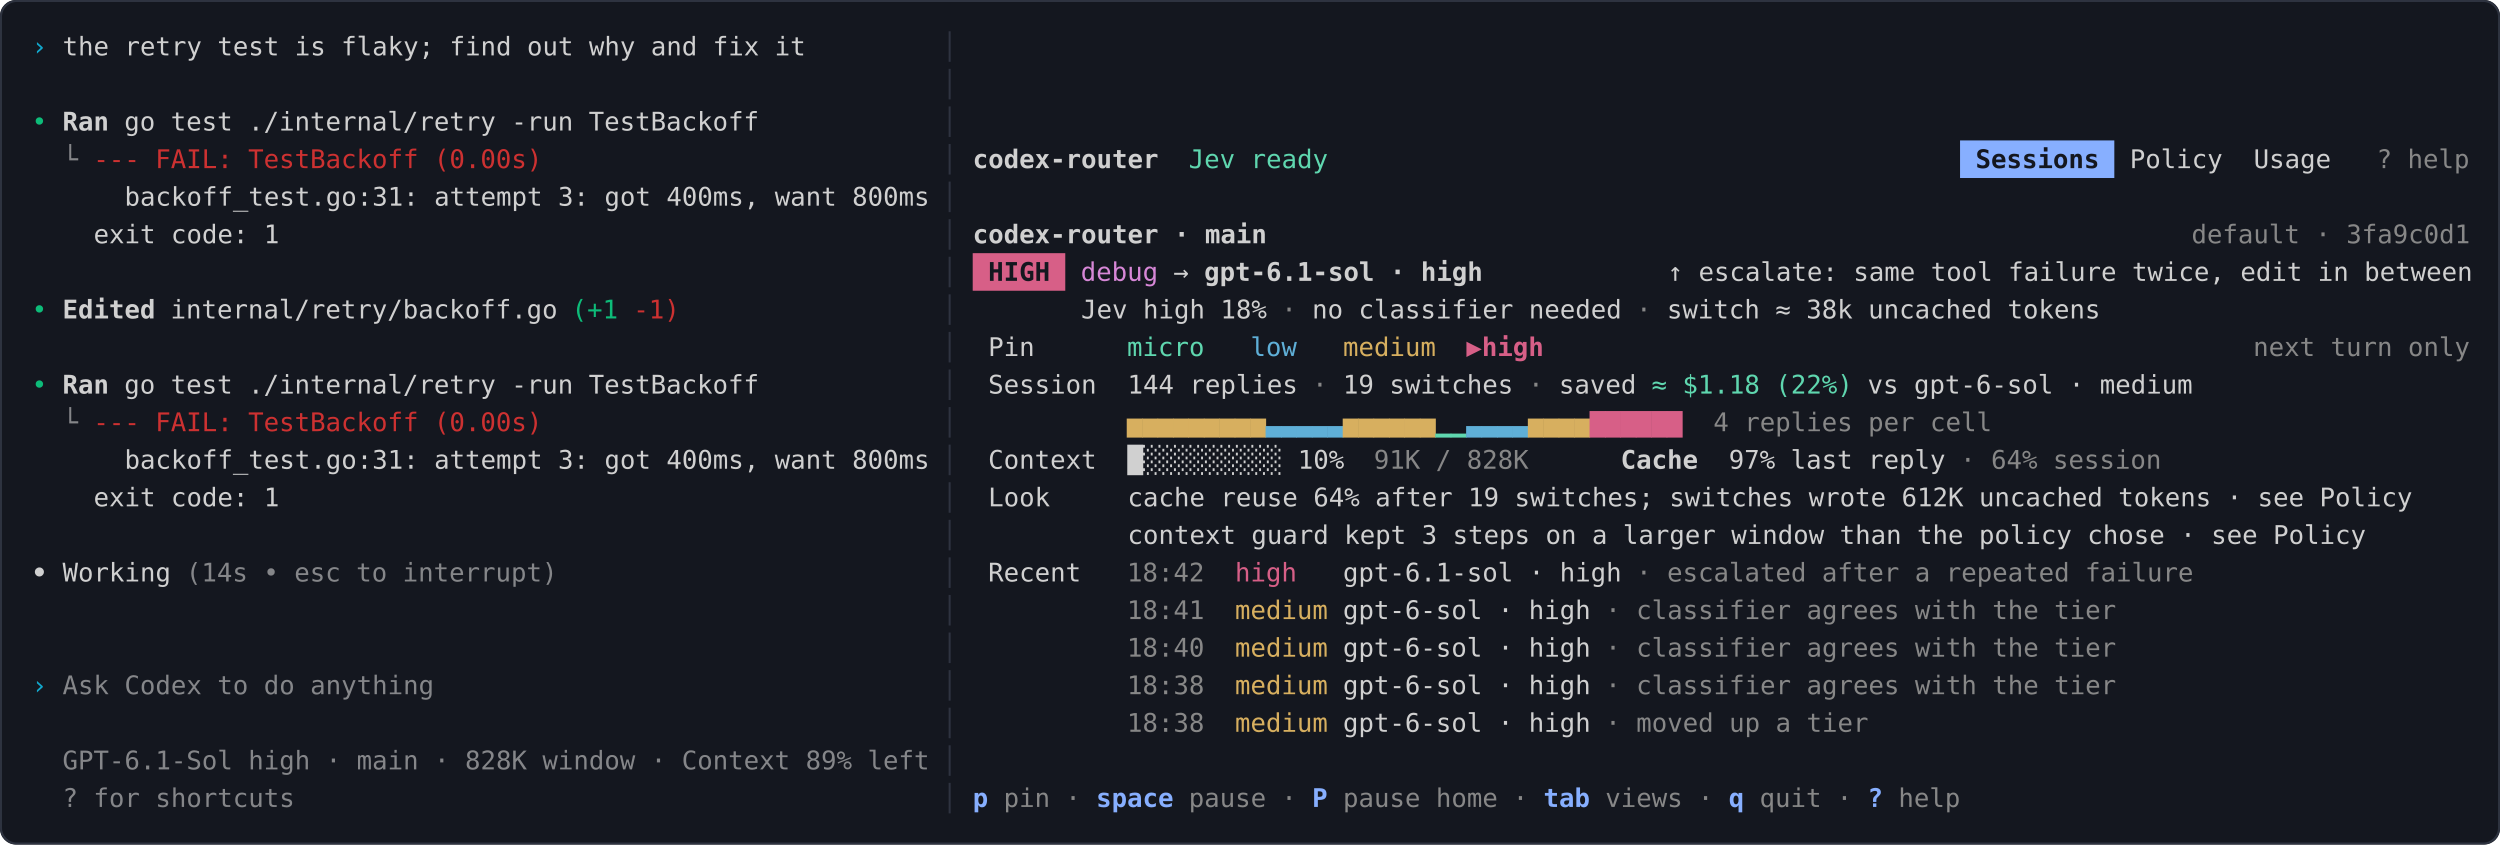
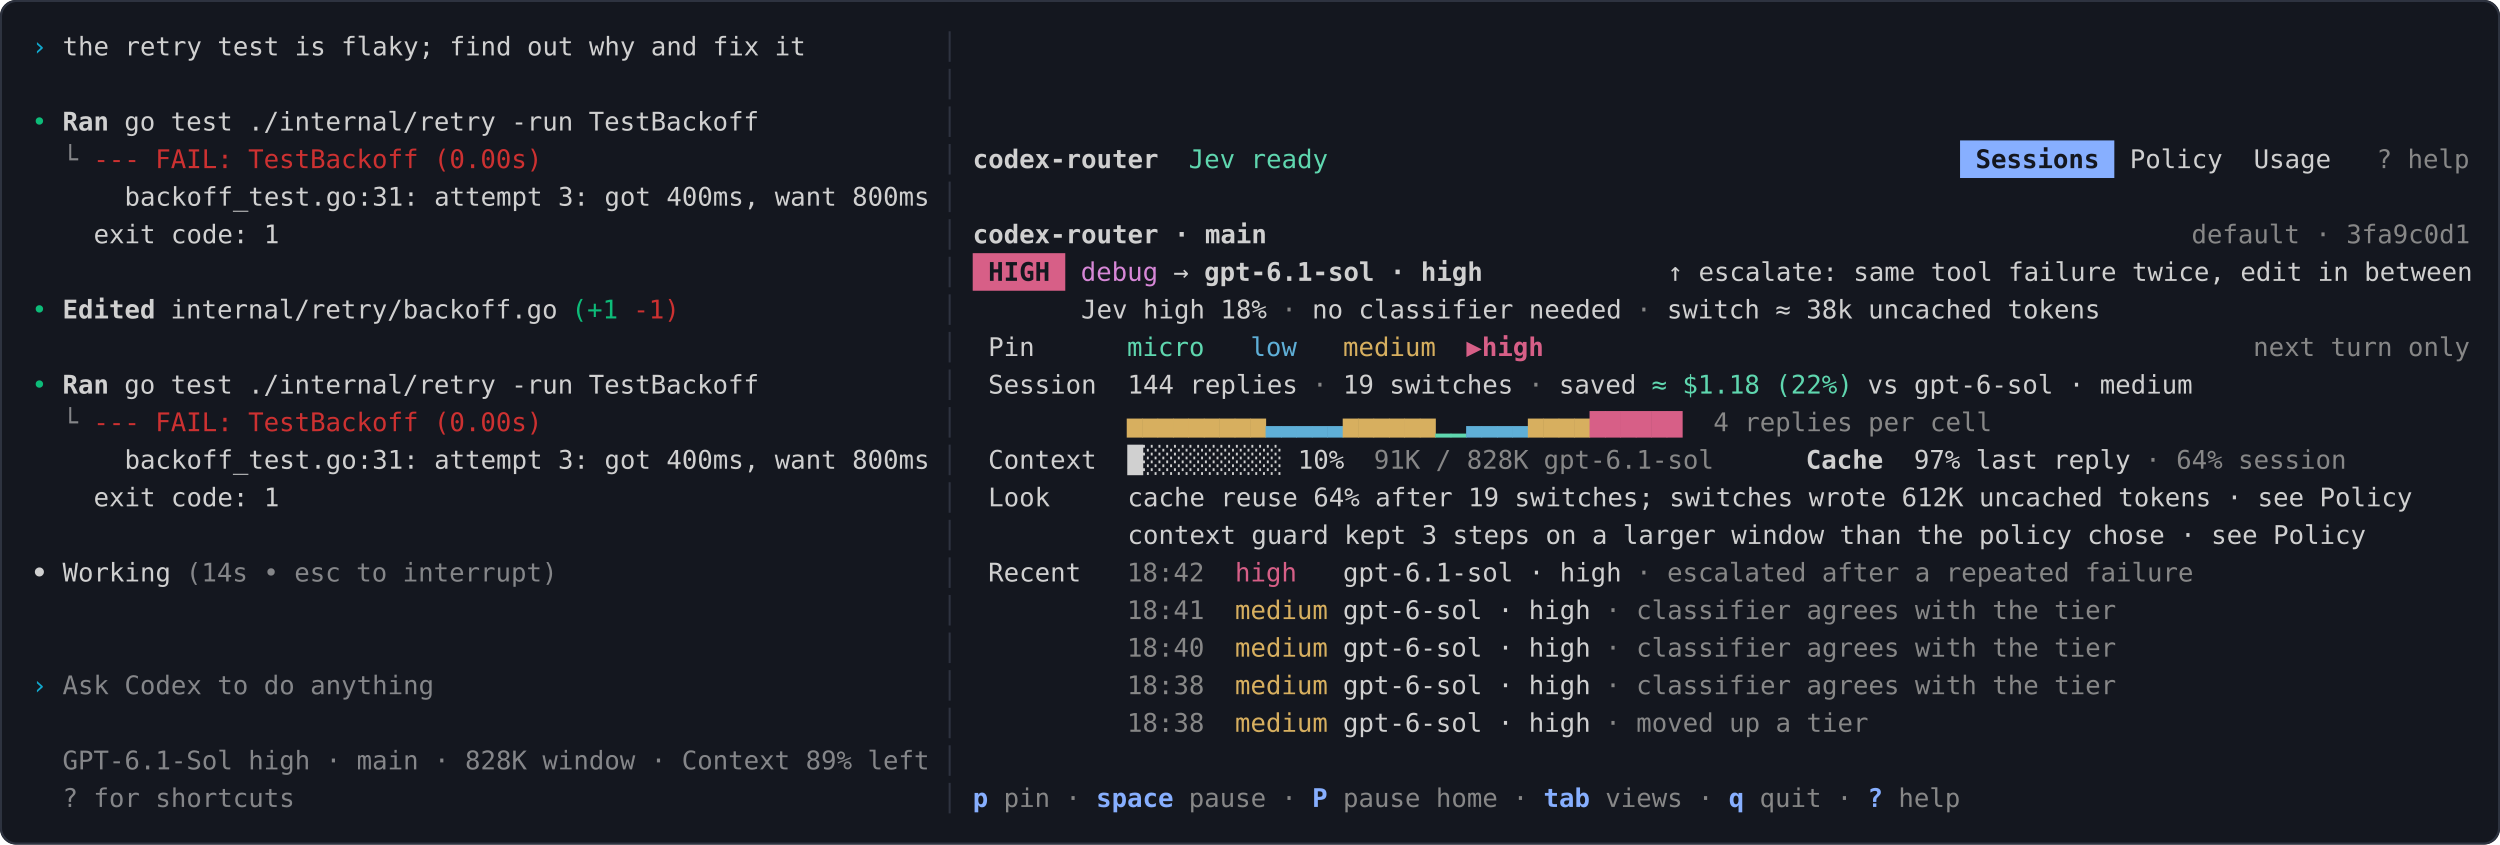
<svg xmlns="http://www.w3.org/2000/svg" viewBox="0 0 1264 427" width="1264" height="427" role="img" aria-labelledby="title desc">
  <style>text { font-family: ui-monospace, SFMono-Regular, Menlo, Consolas, 'DejaVu Sans Mono', monospace; font-size: 13px; }</style>
  <rect width="1264" height="427" rx="8" fill="#14171f" />
  <rect x="0.5" y="0.5" width="1263" height="426" rx="8" fill="none" stroke="#2e3340" />
  <text x="16.0" y="28.0" fill="#11a8cd" xml:space="preserve">›</text>
  <text x="23.8" y="28.0" fill="#d0d0d0" xml:space="preserve"> the retry test is flaky; find out why and fix it</text>
  <text x="468.4" y="28.0" fill="#2e3340" xml:space="preserve"> │ </text>
  <text x="468.4" y="47.0" fill="#2e3340" xml:space="preserve"> │ </text>
  <text x="16.0" y="66.0" fill="#0dbc79" xml:space="preserve">•</text>
  <text x="31.6" y="66.0" fill="#d0d0d0" font-weight="700" xml:space="preserve">Ran</text>
  <text x="55.0" y="66.0" fill="#d0d0d0" xml:space="preserve"> go test ./internal/retry -run TestBackoff</text>
  <text x="468.4" y="66.0" fill="#2e3340" xml:space="preserve"> │ </text>
  <text x="31.6" y="85.0" fill="#d0d0d0" opacity="0.6" xml:space="preserve">└</text>
  <text x="47.2" y="85.0" fill="#cd3131" xml:space="preserve">--- FAIL: TestBackoff (0.00s)</text>
  <text x="468.4" y="85.0" fill="#2e3340" xml:space="preserve"> │ </text>
  <text x="491.8" y="85.0" fill="#d0d0d0" font-weight="700" xml:space="preserve">codex-router</text>
  <text x="601.0" y="85.0" fill="#5fd7af" xml:space="preserve">Jev ready</text>
  <rect x="991.0" y="71.0" width="78.0" height="19" fill="#87afff" />
  <text x="991.0" y="85.0" fill="#14171f" font-weight="700" xml:space="preserve"> Sessions </text>
  <text x="1069.0" y="85.0" fill="#d0d0d0" xml:space="preserve"> Policy  Usage   </text>
  <text x="1201.6" y="85.0" fill="#878787" xml:space="preserve">? help</text>
  <text x="16.0" y="104.0" fill="#d0d0d0" xml:space="preserve">      backoff_test.go:31: attempt 3: got 400ms, want 800ms</text>
  <text x="468.4" y="104.0" fill="#2e3340" xml:space="preserve"> │ </text>
  <text x="16.0" y="123.0" fill="#d0d0d0" xml:space="preserve">    exit code: 1</text>
  <text x="468.4" y="123.0" fill="#2e3340" xml:space="preserve"> │ </text>
  <text x="491.8" y="123.0" fill="#d0d0d0" font-weight="700" xml:space="preserve">codex-router · main</text>
  <text x="1108.0" y="123.0" fill="#878787" xml:space="preserve">default · 3fa9c0d1</text>
  <text x="468.4" y="142.0" fill="#2e3340" xml:space="preserve"> │ </text>
  <rect x="491.8" y="128.0" width="46.8" height="19" fill="#d75f87" />
  <text x="491.8" y="142.0" fill="#14171f" font-weight="700" xml:space="preserve"> HIGH </text>
  <text x="546.4" y="142.0" fill="#d787d7" xml:space="preserve">debug</text>
  <text x="585.4" y="142.0" fill="#d0d0d0" xml:space="preserve"> → </text>
  <text x="608.8" y="142.0" fill="#d0d0d0" font-weight="700" xml:space="preserve">gpt-6.1-sol · high</text>
  <text x="749.2" y="142.0" fill="#d0d0d0" xml:space="preserve">            ↑ escalate: same tool failure twice, edit in between</text>
  <text x="16.0" y="161.0" fill="#0dbc79" xml:space="preserve">•</text>
  <text x="31.6" y="161.0" fill="#d0d0d0" font-weight="700" xml:space="preserve">Edited</text>
  <text x="78.4" y="161.0" fill="#d0d0d0" xml:space="preserve"> internal/retry/backoff.go </text>
  <text x="289.0" y="161.0" fill="#0dbc79" xml:space="preserve">(+1</text>
  <text x="320.2" y="161.0" fill="#cd3131" xml:space="preserve">-1)</text>
  <text x="468.4" y="161.0" fill="#2e3340" xml:space="preserve"> │ </text>
  <text x="491.8" y="161.0" fill="#d0d0d0" xml:space="preserve">       Jev high 18%</text>
  <text x="640.0" y="161.0" fill="#878787" xml:space="preserve"> · </text>
  <text x="663.4" y="161.0" fill="#d0d0d0" xml:space="preserve">no classifier needed</text>
  <text x="819.4" y="161.0" fill="#878787" xml:space="preserve"> · </text>
  <text x="842.8" y="161.0" fill="#d0d0d0" xml:space="preserve">switch ≈ 38k uncached tokens</text>
  <text x="468.4" y="180.0" fill="#2e3340" xml:space="preserve"> │ </text>
  <text x="491.8" y="180.0" fill="#d0d0d0" xml:space="preserve"> Pin     </text>
  <text x="562.0" y="180.0" fill="#5fd7af" xml:space="preserve"> micro  </text>
  <text x="624.4" y="180.0" fill="#5fafd7" xml:space="preserve"> low  </text>
  <text x="671.2" y="180.0" fill="#d7af5f" xml:space="preserve"> medium  </text>
  <text x="741.4" y="180.0" fill="#d75f87" font-weight="700" xml:space="preserve">▶high  </text>
  <text x="1139.2" y="180.0" fill="#878787" xml:space="preserve">next turn only</text>
  <text x="16.0" y="199.0" fill="#0dbc79" xml:space="preserve">•</text>
  <text x="31.6" y="199.0" fill="#d0d0d0" font-weight="700" xml:space="preserve">Ran</text>
  <text x="55.0" y="199.0" fill="#d0d0d0" xml:space="preserve"> go test ./internal/retry -run TestBackoff</text>
  <text x="468.4" y="199.0" fill="#2e3340" xml:space="preserve"> │ </text>
  <text x="491.8" y="199.0" fill="#d0d0d0" xml:space="preserve"> Session  144 replies</text>
  <text x="655.6" y="199.0" fill="#878787" xml:space="preserve"> · </text>
  <text x="679.0" y="199.0" fill="#d0d0d0" xml:space="preserve">19 switches</text>
  <text x="764.8" y="199.0" fill="#878787" xml:space="preserve"> · </text>
  <text x="788.2" y="199.0" fill="#d0d0d0" xml:space="preserve">saved </text>
  <text x="835.0" y="199.0" fill="#5fd7af" xml:space="preserve">≈ $1.18 (22%)</text>
  <text x="936.4" y="199.0" fill="#d0d0d0" xml:space="preserve"> vs gpt-6-sol · medium</text>
  <text x="31.6" y="218.0" fill="#d0d0d0" opacity="0.6" xml:space="preserve">└</text>
  <text x="47.2" y="218.0" fill="#cd3131" xml:space="preserve">--- FAIL: TestBackoff (0.00s)</text>
  <text x="468.4" y="218.0" fill="#2e3340" xml:space="preserve"> │ </text>
  <text x="569.8" y="218.0" fill="#d7af5f" xml:space="preserve">▅</text>
  <text x="577.6" y="218.0" fill="#d7af5f" xml:space="preserve">▅</text>
  <text x="585.4" y="218.0" fill="#d7af5f" xml:space="preserve">▅</text>
  <text x="593.2" y="218.0" fill="#d7af5f" xml:space="preserve">▅</text>
  <text x="601.0" y="218.0" fill="#d7af5f" xml:space="preserve">▅</text>
  <text x="608.8" y="218.0" fill="#d7af5f" xml:space="preserve">▅</text>
  <text x="616.6" y="218.0" fill="#d7af5f" xml:space="preserve">▅</text>
  <text x="624.4" y="218.0" fill="#d7af5f" xml:space="preserve">▅</text>
  <text x="632.2" y="218.0" fill="#d7af5f" xml:space="preserve">▅</text>
  <text x="640.0" y="218.0" fill="#5fafd7" xml:space="preserve">▃</text>
  <text x="647.8" y="218.0" fill="#5fafd7" xml:space="preserve">▃</text>
  <text x="655.6" y="218.0" fill="#5fafd7" xml:space="preserve">▃</text>
  <text x="663.4" y="218.0" fill="#5fafd7" xml:space="preserve">▃</text>
  <text x="671.2" y="218.0" fill="#5fafd7" xml:space="preserve">▃</text>
  <text x="679.0" y="218.0" fill="#d7af5f" xml:space="preserve">▅</text>
  <text x="686.8" y="218.0" fill="#d7af5f" xml:space="preserve">▅</text>
  <text x="694.6" y="218.0" fill="#d7af5f" xml:space="preserve">▅</text>
  <text x="702.4" y="218.0" fill="#d7af5f" xml:space="preserve">▅</text>
  <text x="710.2" y="218.0" fill="#d7af5f" xml:space="preserve">▅</text>
  <text x="718.0" y="218.0" fill="#d7af5f" xml:space="preserve">▅</text>
  <text x="725.8" y="218.0" fill="#5fd7af" xml:space="preserve">▁</text>
  <text x="733.6" y="218.0" fill="#5fd7af" xml:space="preserve">▁</text>
  <text x="741.4" y="218.0" fill="#5fafd7" xml:space="preserve">▃</text>
  <text x="749.2" y="218.0" fill="#5fafd7" xml:space="preserve">▃</text>
  <text x="757.0" y="218.0" fill="#5fafd7" xml:space="preserve">▃</text>
  <text x="764.8" y="218.0" fill="#5fafd7" xml:space="preserve">▃</text>
  <text x="772.6" y="218.0" fill="#d7af5f" xml:space="preserve">▅</text>
  <text x="780.4" y="218.0" fill="#d7af5f" xml:space="preserve">▅</text>
  <text x="788.2" y="218.0" fill="#d7af5f" xml:space="preserve">▅</text>
  <text x="796.0" y="218.0" fill="#d7af5f" xml:space="preserve">▅</text>
  <text x="803.8" y="218.0" fill="#d75f87" xml:space="preserve">▇</text>
  <text x="811.6" y="218.0" fill="#d75f87" xml:space="preserve">▇</text>
  <text x="819.4" y="218.0" fill="#d75f87" xml:space="preserve">▇</text>
  <text x="827.2" y="218.0" fill="#d75f87" xml:space="preserve">▇</text>
  <text x="835.0" y="218.0" fill="#d75f87" xml:space="preserve">▇</text>
  <text x="842.8" y="218.0" fill="#d75f87" xml:space="preserve">▇</text>
  <text x="850.6" y="218.0" fill="#878787" xml:space="preserve">  4 replies per cell</text>
  <text x="16.0" y="237.0" fill="#d0d0d0" xml:space="preserve">      backoff_test.go:31: attempt 3: got 400ms, want 800ms</text>
  <text x="468.4" y="237.0" fill="#2e3340" xml:space="preserve"> │ </text>
  <text x="491.8" y="237.0" fill="#d0d0d0" xml:space="preserve"> Context  █░░░░░░░░░ 10%  </text>
  <text x="694.6" y="237.0" fill="#878787" xml:space="preserve">91K / 828K</text>
-   <text x="819.4" y="237.0" fill="#d0d0d0" font-weight="700" xml:space="preserve">Cache</text>
-   <text x="858.4" y="237.0" fill="#d0d0d0" xml:space="preserve">  97% last reply</text>
-   <text x="983.2" y="237.0" fill="#878787" xml:space="preserve"> · 64% session</text>
+   <text x="772.6" y="237.0" fill="#878787" xml:space="preserve"> gpt-6.1-sol</text>
+   <text x="913.0" y="237.0" fill="#d0d0d0" font-weight="700" xml:space="preserve">Cache</text>
+   <text x="952.0" y="237.0" fill="#d0d0d0" xml:space="preserve">  97% last reply</text>
+   <text x="1076.8" y="237.0" fill="#878787" xml:space="preserve"> · 64% session</text>
  <text x="16.0" y="256.0" fill="#d0d0d0" xml:space="preserve">    exit code: 1</text>
  <text x="468.4" y="256.0" fill="#2e3340" xml:space="preserve"> │ </text>
  <text x="491.8" y="256.0" fill="#d0d0d0" xml:space="preserve"> Look     cache reuse 64% after 19 switches; switches wrote 612K uncached tokens · see Policy</text>
  <text x="468.4" y="275.0" fill="#2e3340" xml:space="preserve"> │ </text>
  <text x="491.8" y="275.0" fill="#d0d0d0" xml:space="preserve">          context guard kept 3 steps on a larger window than the policy chose · see Policy</text>
  <text x="16.0" y="294.0" fill="#d0d0d0" font-weight="700" xml:space="preserve">•</text>
  <text x="23.8" y="294.0" fill="#d0d0d0" xml:space="preserve"> Working </text>
  <text x="94.0" y="294.0" fill="#d0d0d0" opacity="0.6" xml:space="preserve">(14s • esc to interrupt)</text>
  <text x="468.4" y="294.0" fill="#2e3340" xml:space="preserve"> │ </text>
  <text x="491.8" y="294.0" fill="#d0d0d0" xml:space="preserve"> Recent   </text>
  <text x="569.8" y="294.0" fill="#878787" xml:space="preserve">18:42  </text>
  <text x="624.4" y="294.0" fill="#d75f87" xml:space="preserve">high   </text>
  <text x="679.0" y="294.0" fill="#d0d0d0" xml:space="preserve">gpt-6.1-sol · high</text>
  <text x="819.4" y="294.0" fill="#878787" xml:space="preserve"> · escalated after a repeated failure</text>
  <text x="468.4" y="313.0" fill="#2e3340" xml:space="preserve"> │ </text>
  <text x="569.8" y="313.0" fill="#878787" xml:space="preserve">18:41  </text>
  <text x="624.4" y="313.0" fill="#d7af5f" xml:space="preserve">medium </text>
  <text x="679.0" y="313.0" fill="#d0d0d0" xml:space="preserve">gpt-6-sol · high</text>
  <text x="803.8" y="313.0" fill="#878787" xml:space="preserve"> · classifier agrees with the tier</text>
  <text x="468.4" y="332.0" fill="#2e3340" xml:space="preserve"> │ </text>
  <text x="569.8" y="332.0" fill="#878787" xml:space="preserve">18:40  </text>
  <text x="624.4" y="332.0" fill="#d7af5f" xml:space="preserve">medium </text>
  <text x="679.0" y="332.0" fill="#d0d0d0" xml:space="preserve">gpt-6-sol · high</text>
  <text x="803.8" y="332.0" fill="#878787" xml:space="preserve"> · classifier agrees with the tier</text>
  <text x="16.0" y="351.0" fill="#11a8cd" xml:space="preserve">›</text>
  <text x="31.6" y="351.0" fill="#d0d0d0" opacity="0.6" xml:space="preserve">Ask Codex to do anything</text>
  <text x="468.4" y="351.0" fill="#2e3340" xml:space="preserve"> │ </text>
  <text x="569.8" y="351.0" fill="#878787" xml:space="preserve">18:38  </text>
  <text x="624.4" y="351.0" fill="#d7af5f" xml:space="preserve">medium </text>
  <text x="679.0" y="351.0" fill="#d0d0d0" xml:space="preserve">gpt-6-sol · high</text>
  <text x="803.8" y="351.0" fill="#878787" xml:space="preserve"> · classifier agrees with the tier</text>
  <text x="468.4" y="370.0" fill="#2e3340" xml:space="preserve"> │ </text>
  <text x="569.8" y="370.0" fill="#878787" xml:space="preserve">18:38  </text>
  <text x="624.4" y="370.0" fill="#d7af5f" xml:space="preserve">medium </text>
  <text x="679.0" y="370.0" fill="#d0d0d0" xml:space="preserve">gpt-6-sol · high</text>
  <text x="803.8" y="370.0" fill="#878787" xml:space="preserve"> · moved up a tier</text>
  <text x="31.6" y="389.0" fill="#d0d0d0" opacity="0.6" xml:space="preserve">GPT-6.1-Sol high · main · 828K window · Context 89% left</text>
  <text x="468.4" y="389.0" fill="#2e3340" xml:space="preserve"> │ </text>
  <text x="31.6" y="408.0" fill="#d0d0d0" opacity="0.6" xml:space="preserve">? for shortcuts</text>
  <text x="468.4" y="408.0" fill="#2e3340" xml:space="preserve"> │ </text>
  <text x="491.8" y="408.0" fill="#87afff" font-weight="700" xml:space="preserve">p</text>
  <text x="499.6" y="408.0" fill="#878787" xml:space="preserve"> pin</text>
  <text x="530.8" y="408.0" fill="#878787" xml:space="preserve"> · </text>
  <text x="554.2" y="408.0" fill="#87afff" font-weight="700" xml:space="preserve">space</text>
  <text x="593.2" y="408.0" fill="#878787" xml:space="preserve"> pause</text>
  <text x="640.0" y="408.0" fill="#878787" xml:space="preserve"> · </text>
  <text x="663.4" y="408.0" fill="#87afff" font-weight="700" xml:space="preserve">P</text>
  <text x="671.2" y="408.0" fill="#878787" xml:space="preserve"> pause home</text>
  <text x="757.0" y="408.0" fill="#878787" xml:space="preserve"> · </text>
  <text x="780.4" y="408.0" fill="#87afff" font-weight="700" xml:space="preserve">tab</text>
  <text x="803.8" y="408.0" fill="#878787" xml:space="preserve"> views</text>
  <text x="850.6" y="408.0" fill="#878787" xml:space="preserve"> · </text>
  <text x="874.0" y="408.0" fill="#87afff" font-weight="700" xml:space="preserve">q</text>
  <text x="881.8" y="408.0" fill="#878787" xml:space="preserve"> quit</text>
  <text x="920.8" y="408.0" fill="#878787" xml:space="preserve"> · </text>
  <text x="944.2" y="408.0" fill="#87afff" font-weight="700" xml:space="preserve">?</text>
  <text x="952.0" y="408.0" fill="#878787" xml:space="preserve"> help</text>
</svg>
